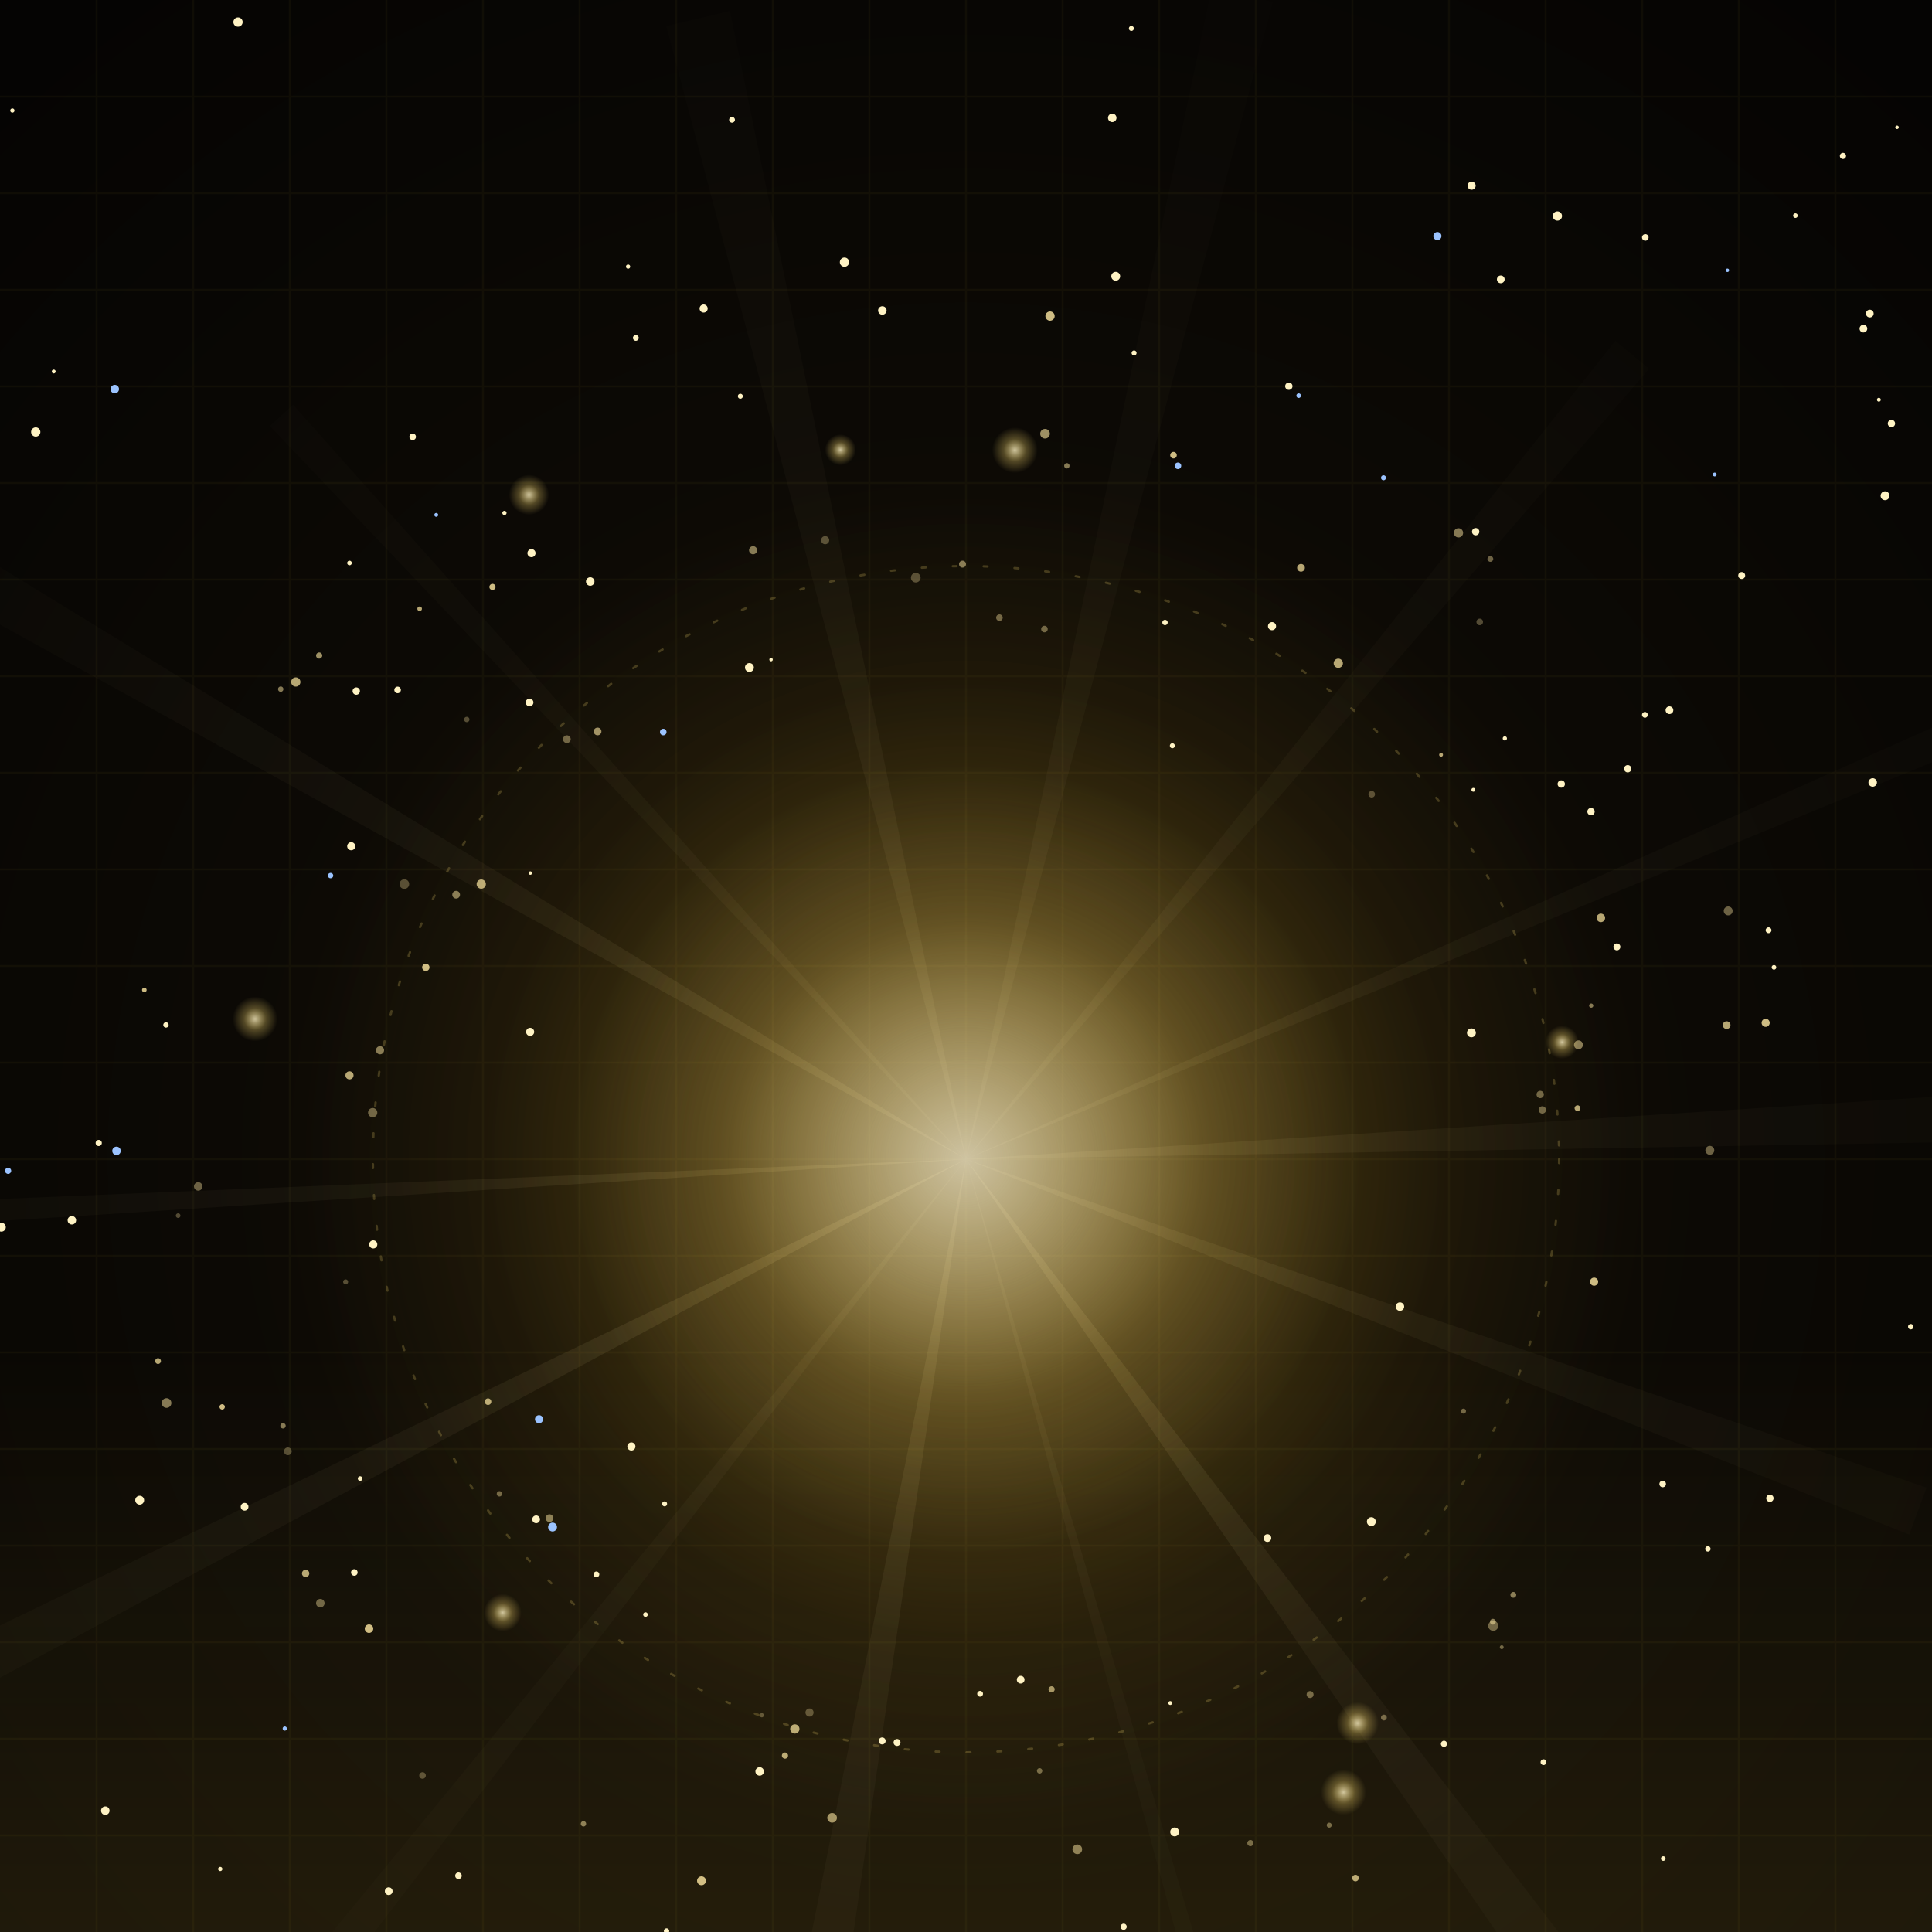
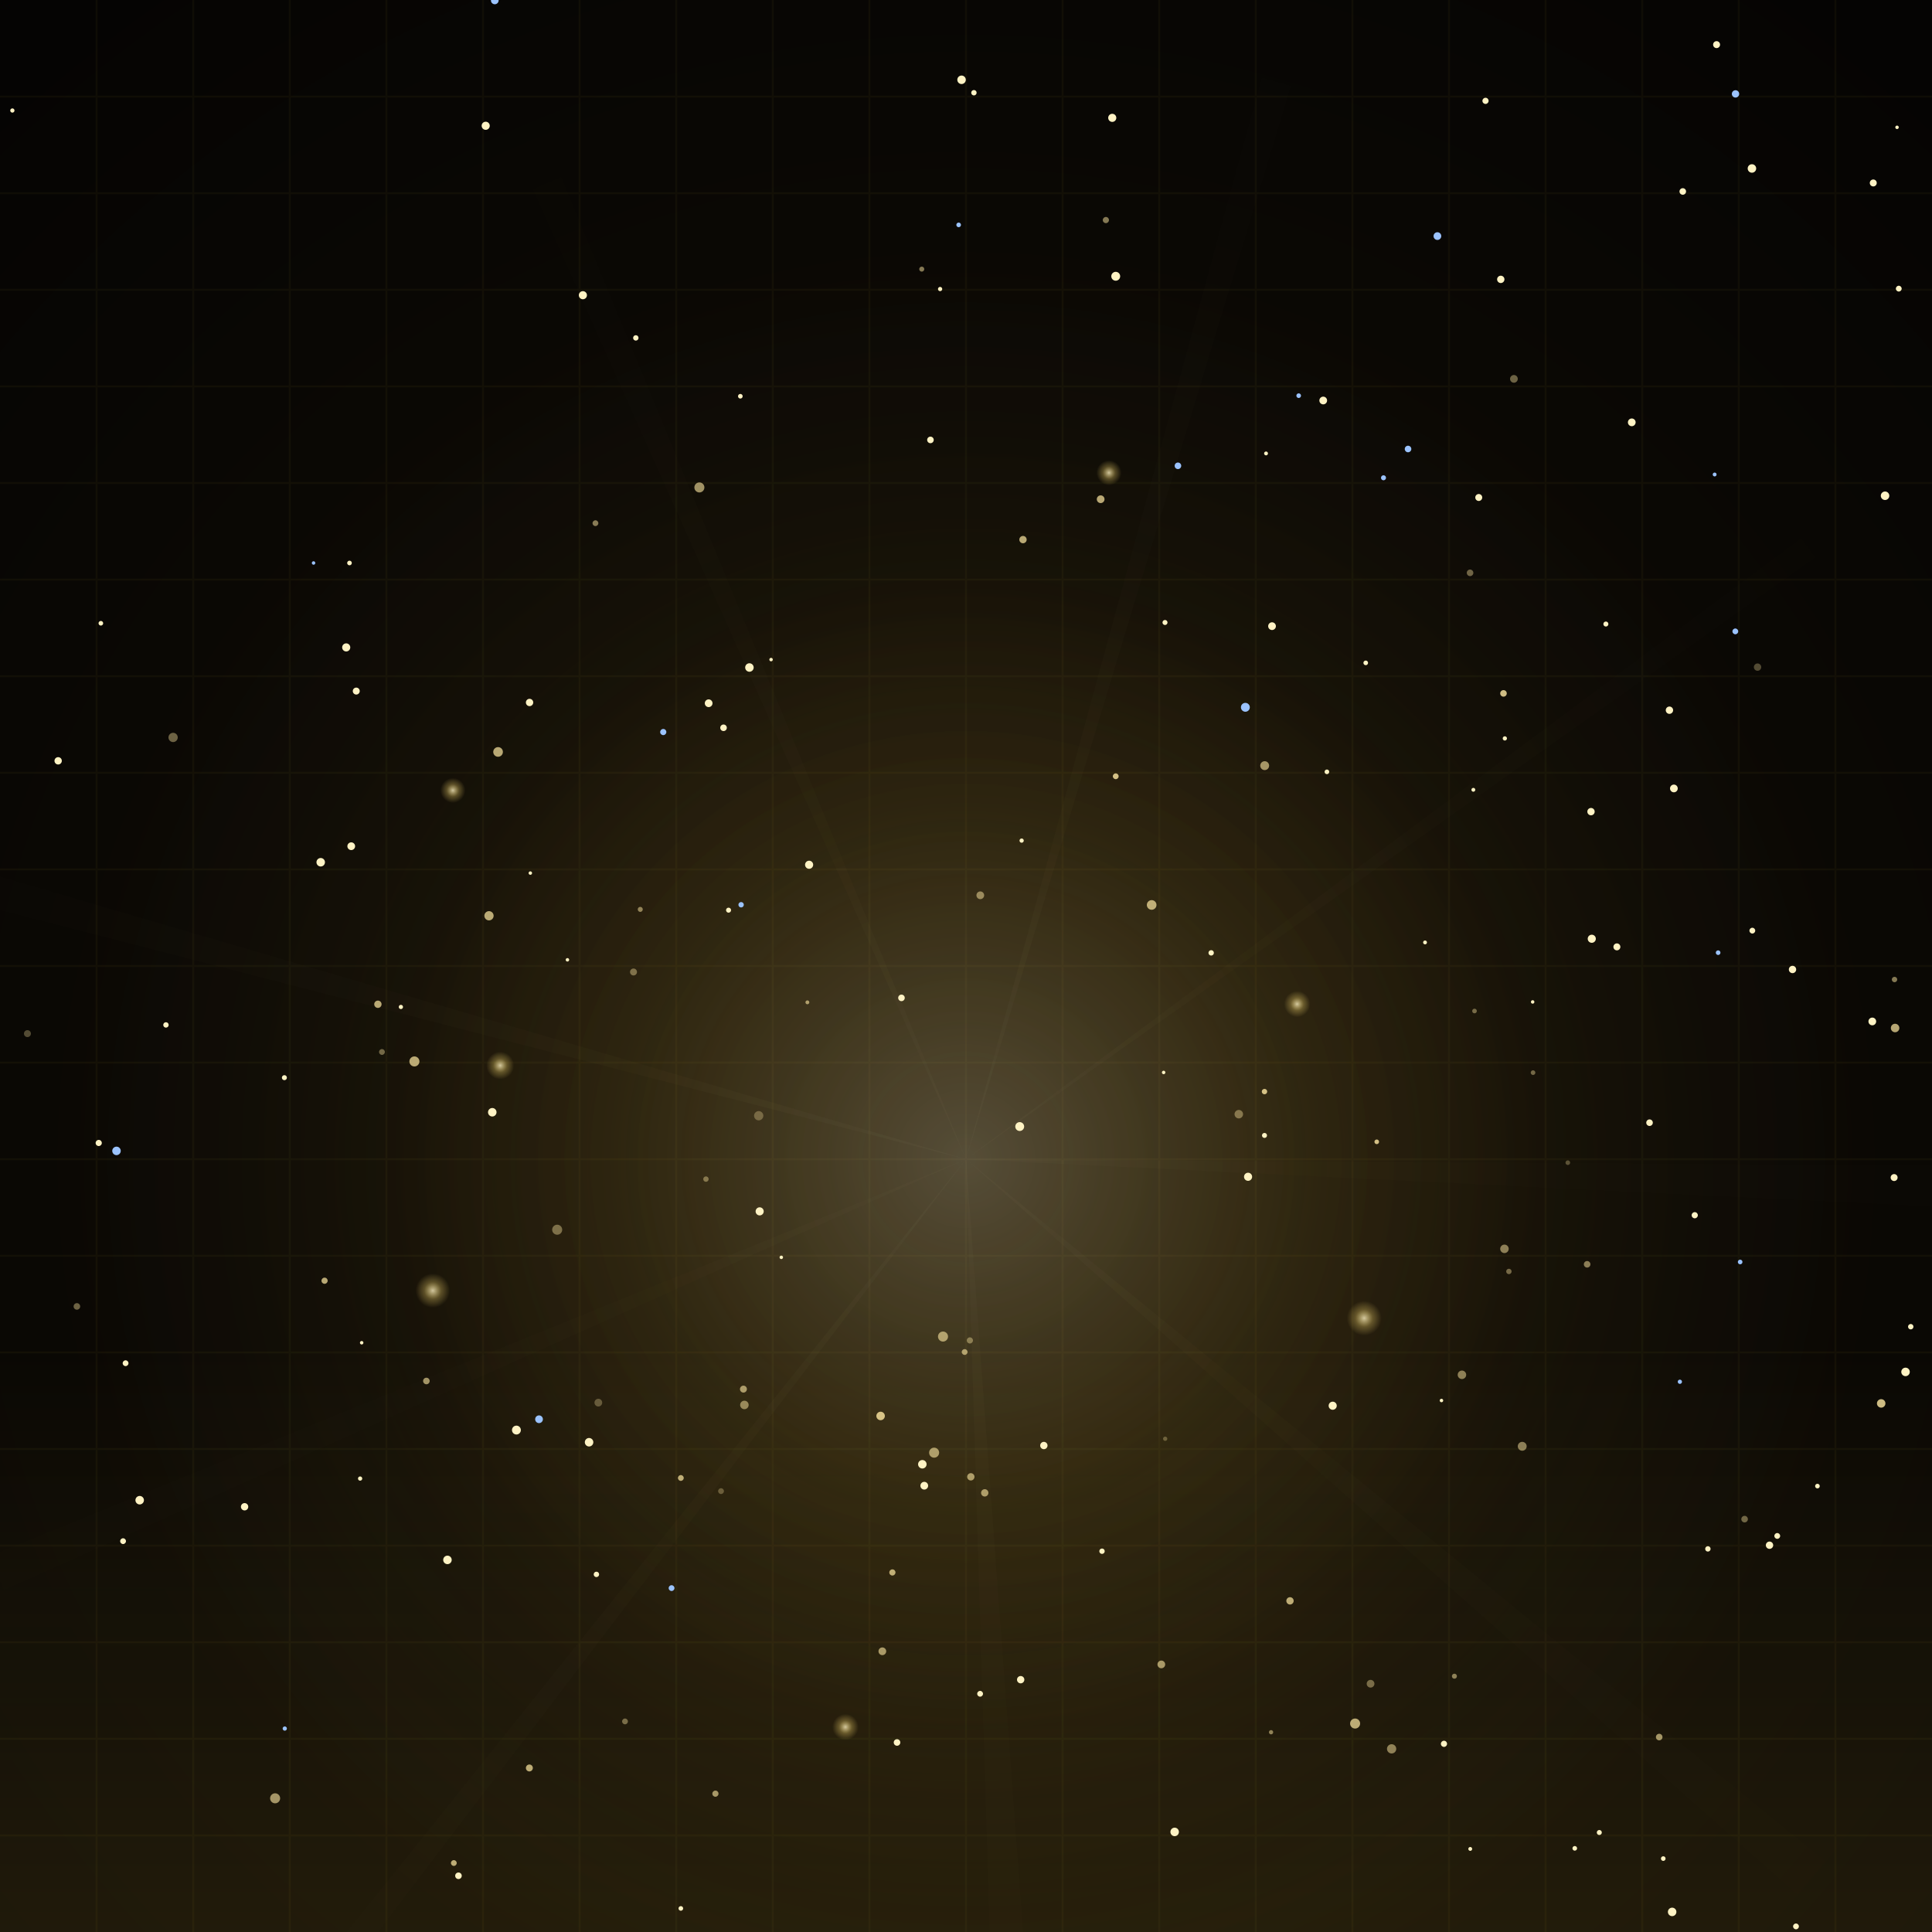
<svg xmlns="http://www.w3.org/2000/svg" viewBox="0 0 1000 1000" width="1000" height="1000" aria-hidden="true">
  <defs>
    <radialGradient id="gBg" cx="0.5" cy="0.6" r=".75">
-       <stop offset="0" stop-color="#241a06" />
+       <stop offset="0" stop-color="#1a1305" />
      <stop offset=".45" stop-color="#0d0a05" />
      <stop offset="1" stop-color="#050403" />
    </radialGradient>
    <radialGradient id="gGlow">
-       <stop offset="0" stop-color="#ffefbe" stop-opacity=".55" />
-       <stop offset=".38" stop-color="#e9bf48" stop-opacity=".22" />
-       <stop offset=".7" stop-color="#d4af37" stop-opacity=".06" />
+       <stop offset="0" stop-color="#ffefbe" stop-opacity=".16" />
+       <stop offset=".42" stop-color="#e9bf48" stop-opacity=".08" />
+       <stop offset=".74" stop-color="#d4af37" stop-opacity=".03" />
      <stop offset="1" stop-color="#d4af37" stop-opacity="0" />
    </radialGradient>
    <radialGradient id="gCore">
-       <stop offset="0" stop-color="#fff6d6" stop-opacity=".5" />
-       <stop offset=".6" stop-color="#f5d76e" stop-opacity=".12" />
+       <stop offset="0" stop-color="#fff6d6" stop-opacity=".12" />
+       <stop offset=".6" stop-color="#f5d76e" stop-opacity=".04" />
      <stop offset="1" stop-color="#f5d76e" stop-opacity="0" />
    </radialGradient>
    <radialGradient id="gSoft">
      <stop offset="0" stop-color="#fff3c4" stop-opacity=".8" />
      <stop offset=".5" stop-color="#f5d76e" stop-opacity=".3" />
      <stop offset="1" stop-color="#f5d76e" stop-opacity="0" />
    </radialGradient>
    <radialGradient id="gRay" cx="0" cy="0" r="700" gradientUnits="userSpaceOnUse">
-       <stop offset="0" stop-color="#ffe9a3" stop-opacity=".16" />
-       <stop offset=".45" stop-color="#ffe9a3" stop-opacity=".05" />
+       <stop offset="0" stop-color="#ffe9a3" stop-opacity=".05" />
+       <stop offset=".45" stop-color="#ffe9a3" stop-opacity=".018" />
      <stop offset="1" stop-color="#ffe9a3" stop-opacity="0" />
    </radialGradient>
    <linearGradient id="gFloor" x1="0" y1="0" x2="0" y2="1">
      <stop offset="0" stop-color="#d4af37" stop-opacity="0" />
      <stop offset="1" stop-color="#d4af37" stop-opacity=".12" />
    </linearGradient>
  </defs>
  <rect width="1000" height="1000" fill="url(#gBg)" />
  <g fill="none" stroke="#d4af37" stroke-width="1" opacity=".045">
    <path d="M50 0V1000" />
    <path d="M100 0V1000" />
    <path d="M150 0V1000" />
    <path d="M200 0V1000" />
    <path d="M250 0V1000" />
    <path d="M300 0V1000" />
    <path d="M350 0V1000" />
    <path d="M400 0V1000" />
    <path d="M450 0V1000" />
    <path d="M500 0V1000" />
    <path d="M550 0V1000" />
    <path d="M600 0V1000" />
    <path d="M650 0V1000" />
    <path d="M700 0V1000" />
    <path d="M750 0V1000" />
    <path d="M800 0V1000" />
    <path d="M850 0V1000" />
    <path d="M900 0V1000" />
    <path d="M950 0V1000" />
    <path d="M0 50H1000" />
    <path d="M0 100H1000" />
    <path d="M0 150H1000" />
    <path d="M0 200H1000" />
    <path d="M0 250H1000" />
    <path d="M0 300H1000" />
    <path d="M0 350H1000" />
    <path d="M0 400H1000" />
    <path d="M0 450H1000" />
    <path d="M0 500H1000" />
    <path d="M0 550H1000" />
    <path d="M0 600H1000" />
    <path d="M0 650H1000" />
    <path d="M0 700H1000" />
    <path d="M0 750H1000" />
    <path d="M0 800H1000" />
    <path d="M0 850H1000" />
    <path d="M0 900H1000" />
    <path d="M0 950H1000" />
  </g>
  <rect x="0" y="700" width="1000" height="300" fill="url(#gFloor)" />
  <g transform="translate(500 600)">
    <g class="rays" fill="url(#gRay)">
-       <path d="M0 0L679.5 -43.8L680.8 -11.8Z" opacity="0.6" />
-       <path d="M0 0L497.2 170L488.2 194.3Z" opacity="0.6" />
-       <path d="M0 0L371 484L345.1 502.8Z" opacity="0.8" />
-       <path d="M0 0L187.1 636.3L173.7 640Z" opacity="0.4" />
-       <path d="M0 0L-97.6 670.8L-132.6 664.8Z" opacity="0.7" />
-       <path d="M0 0L-326.8 427L-340.9 415.8Z" opacity="0.4" />
-       <path d="M0 0L-597.7 320.8L-610.9 294.9Z" opacity="0.9" />
-       <path d="M0 0L-642.8 41.1L-643.6 26.5Z" opacity="0.8" />
-       <path d="M0 0L-536.1 -296.7L-522.4 -320.2Z" opacity="0.7" />
-       <path d="M0 0L-360.3 -379.5L-348.3 -390.5Z" opacity="0.4" />
-       <path d="M0 0L-155.1 -586.5L-122.2 -594.3Z" opacity="0.5" />
-       <path d="M0 0L127.2 -606.5L158.9 -599Z" opacity="0.4" />
-       <path d="M0 0L336.1 -423.6L353.6 -409.1Z" opacity="0.4" />
-       <path d="M0 0L562.2 -251.1L569.5 -234Z" opacity="0.5" />
+       <path d="M0 0L563.7 3.7L563 27.6Z" opacity="0.3" />
+       <path d="M0 0L538.3 439.8L520.6 460.6Z" opacity="0.4" />
+       <path d="M0 0L45.1 609.8L18.7 611.2Z" opacity="0.4" />
+       <path d="M0 0L-332.3 436.6L-343 428.2Z" opacity="0.5" />
+       <path d="M0 0L-498 223.1L-505.5 205.4Z" opacity="0.3" />
+       <path d="M0 0L-586.6 -151.4L-581.4 -170Z" opacity="0.5" />
+       <path d="M0 0L-224.3 -502.1L-209.5 -508.5Z" opacity="0.4" />
+       <path d="M0 0L153.2 -559.8L168.1 -555.5Z" opacity="0.5" />
+       <path d="M0 0L432.3 -321.5L439.6 -311.4Z" opacity="0.4" />
    </g>
-     <circle class="glow" r="355" fill="url(#gGlow)" />
-     <circle r="205" fill="url(#gCore)" />
-     <g class="orbit" fill="none" stroke="#f5d76e" stroke-opacity=".22" stroke-width="1.2" stroke-dasharray="2 14" stroke-linecap="round">
-       <circle r="307" />
-     </g>
+     <circle class="glow" r="470" fill="url(#gGlow)" />
+     <circle r="300" fill="url(#gCore)" />
    <g class="d1" fill="#ffe9a3">
-       <circle cx="-307.1" cy="-24.1" r="2.4" opacity="0.4" />
-       <circle cx="323.6" cy="-79.5" r="1.1" opacity="0.5" />
-       <circle cx="-110.2" cy="-315.2" r="2.1" opacity="0.5" />
-       <circle cx="283.3" cy="225.5" r="1.5" opacity="0.5" />
-       <circle cx="-72.9" cy="-320.4" r="2.1" opacity="0.3" />
-       <circle cx="-258.4" cy="-227.6" r="1.4" opacity="0.3" />
-       <circle cx="-215.6" cy="185.8" r="2" opacity="0.5" />
-       <circle cx="210" cy="-188.9" r="1.7" opacity="0.3" />
-       <circle cx="192.7" cy="-256.7" r="2.4" opacity="0.7" />
-       <circle cx="-319.1" cy="-43.4" r="2.1" opacity="0.7" />
-       <circle cx="17.3" cy="-280.3" r="1.7" opacity="0.4" />
-       <circle cx="-303.3" cy="-56.4" r="2.1" opacity="0.5" />
-       <circle cx="-321.1" cy="63.5" r="1.3" opacity="0.3" />
-       <circle cx="325.1" cy="63.4" r="2.1" opacity="0.8" />
-       <circle cx="-247.4" cy="125.5" r="1.7" opacity="0.7" />
-       <circle cx="317" cy="-59.2" r="2.3" opacity="0.5" />
-       <circle cx="-69.3" cy="340.9" r="2.5" opacity="0.6" />
-       <circle cx="-88.6" cy="294.9" r="2.4" opacity="0.7" />
-       <circle cx="-190.7" cy="-221.4" r="2" opacity="0.6" />
-       <circle cx="173.4" cy="-306.1" r="2" opacity="0.7" />
-       <circle cx="216.3" cy="289" r="1.5" opacity="0.4" />
-       <circle cx="38.1" cy="316.6" r="1.4" opacity="0.4" />
-       <circle cx="-263.9" cy="-136.9" r="2" opacity="0.5" />
-       <circle cx="-105.7" cy="287.8" r="1.1" opacity="0.3" />
-       <circle cx="-81" cy="286.4" r="2.1" opacity="0.3" />
-       <circle cx="-241.5" cy="173.2" r="1.4" opacity="0.4" />
-       <circle cx="57.6" cy="357.2" r="2.5" opacity="0.5" />
-       <circle cx="257.5" cy="130.4" r="1.3" opacity="0.4" />
-       <circle cx="328.6" cy="-124.9" r="2.2" opacity="0.7" />
-       <circle cx="44.3" cy="274.4" r="1.6" opacity="0.6" />
-       <circle cx="-206.6" cy="-217.4" r="2" opacity="0.4" />
-       <circle cx="-26" cy="-301" r="2.5" opacity="0.3" />
-       <circle cx="298.3" cy="-25.5" r="1.9" opacity="0.4" />
-       <circle cx="297.2" cy="-33.5" r="1.9" opacity="0.4" />
-       <circle cx="-279.6" cy="-99.3" r="1.9" opacity="0.8" />
-       <circle cx="-290.7" cy="-142.4" r="2.5" opacity="0.3" />
-       <circle cx="245.9" cy="-209.3" r="1" opacity="0.7" />
-       <circle cx="-93.7" cy="308.7" r="1.6" opacity="0.7" />
-       <circle cx="-250.9" cy="-142.4" r="2.4" opacity="0.7" />
-       <circle cx="40.6" cy="-274.4" r="1.7" opacity="0.4" />
-       <circle cx="-1.8" cy="-308" r="1.8" opacity="0.5" />
-       <circle cx="316.5" cy="-26.4" r="1.5" opacity="0.7" />
-       <circle cx="272.7" cy="239.4" r="1.5" opacity="0.5" />
-       <circle cx="178.1" cy="277.1" r="1.8" opacity="0.4" />
-       <circle cx="52.2" cy="-358.9" r="1.4" opacity="0.5" />
-       <circle cx="272.9" cy="241.5" r="2.6" opacity="0.4" />
+       <circle cx="256.7" cy="111.6" r="2.2" opacity="0.5" />
+       <circle cx="-115.2" cy="119" r="1.8" opacity="0.6" />
+       <circle cx="-172.1" cy="-96.9" r="1.8" opacity="0.4" />
+       <circle cx="-82.1" cy="-81.2" r="1" opacity="0.6" />
+       <circle cx="321.5" cy="54.4" r="1.7" opacity="0.5" />
+       <circle cx="-285.5" cy="-50.6" r="2.6" opacity="0.7" />
+       <circle cx="77.5" cy="-198.2" r="1.5" opacity="0.8" />
+       <circle cx="-147.6" cy="165" r="1.5" opacity="0.7" />
+       <circle cx="101.1" cy="261.5" r="2" opacity="0.6" />
+       <circle cx="154.6" cy="-203.7" r="2.3" opacity="0.6" />
+       <circle cx="263.2" cy="-76.7" r="1.2" opacity="0.4" />
+       <circle cx="-134.6" cy="10.3" r="1.4" opacity="0.4" />
+       <circle cx="2.5" cy="164.4" r="1.9" opacity="0.6" />
+       <circle cx="-126.8" cy="171.8" r="1.5" opacity="0.3" />
+       <circle cx="-0.7" cy="99.8" r="1.5" opacity="0.6" />
+       <circle cx="2" cy="93.8" r="1.6" opacity="0.4" />
+       <circle cx="154.5" cy="-35" r="1.4" opacity="0.8" />
+       <circle cx="103.1" cy="144.7" r="1.1" opacity="0.3" />
+       <circle cx="96.1" cy="-131.6" r="2.5" opacity="0.7" />
+       <circle cx="281" cy="58.1" r="1.4" opacity="0.4" />
+       <circle cx="-43.3" cy="254.7" r="2" opacity="0.6" />
+       <circle cx="-44.2" cy="132.9" r="2.2" opacity="0.8" />
+       <circle cx="-11.9" cy="91.8" r="2.6" opacity="0.6" />
+       <circle cx="-16.5" cy="151.9" r="2.6" opacity="0.6" />
+       <circle cx="9.7" cy="172.7" r="1.9" opacity="0.6" />
+       <circle cx="-304.4" cy="-80.2" r="1.9" opacity="0.7" />
+       <circle cx="-107.3" cy="-22.5" r="2.4" opacity="0.3" />
+       <circle cx="-302.3" cy="-55.5" r="1.5" opacity="0.4" />
+       <circle cx="167.7" cy="228.6" r="1.9" opacity="0.7" />
+       <circle cx="278.7" cy="46.4" r="2.2" opacity="0.5" />
+       <circle cx="-114.7" cy="127.2" r="2.2" opacity="0.5" />
+       <circle cx="-211.6" cy="36.5" r="2.6" opacity="0.4" />
+       <circle cx="293.5" cy="-44.8" r="1.2" opacity="0.4" />
+       <circle cx="-168.6" cy="-129.3" r="1.3" opacity="0.5" />
+       <circle cx="141.2" cy="-23.3" r="2.2" opacity="0.4" />
+       <circle cx="212.6" cy="-9" r="1.2" opacity="0.8" />
+       <circle cx="7.4" cy="-136.6" r="2" opacity="0.5" />
+       <circle cx="-190.3" cy="126" r="2" opacity="0.3" />
+       <circle cx="-246.9" cy="-126" r="2.4" opacity="0.7" />
+       <circle cx="-38.1" cy="213.9" r="1.6" opacity="0.7" />
    </g>
    <g class="d2" fill="#ffe9a3">
-       <circle cx="-334.8" cy="-260.7" r="1.6" opacity="0.6" />
-       <circle cx="-282.8" cy="-284.9" r="1.2" opacity="0.7" />
-       <circle cx="254.9" cy="-324.2" r="2.4" opacity="0.5" />
-       <circle cx="-309" cy="243" r="2.2" opacity="0.8" />
-       <circle cx="-407.8" cy="29.2" r="1.2" opacity="0.3" />
-       <circle cx="-341.8" cy="214.4" r="1.9" opacity="0.7" />
-       <circle cx="201.6" cy="372.1" r="1.7" opacity="0.7" />
-       <circle cx="-385" cy="128.2" r="1.4" opacity="0.8" />
-       <circle cx="-24.2" cy="437.4" r="1.6" opacity="0.8" />
-       <circle cx="188" cy="344.7" r="1.3" opacity="0.4" />
-       <circle cx="-334.2" cy="229.8" r="2.2" opacity="0.4" />
-       <circle cx="-413.8" cy="126.2" r="2.5" opacity="0.5" />
-       <circle cx="413.9" cy="-70.6" r="2.1" opacity="0.8" />
-       <circle cx="40.9" cy="-375.5" r="2.5" opacity="0.6" />
-       <circle cx="-353.5" cy="138" r="1.4" opacity="0.5" />
-       <circle cx="-397.4" cy="14.1" r="2.2" opacity="0.4" />
-       <circle cx="385" cy="-4.6" r="2.3" opacity="0.4" />
-       <circle cx="-346.9" cy="-247" r="2.4" opacity="0.7" />
-       <circle cx="-136.9" cy="373.5" r="2.3" opacity="0.8" />
-       <circle cx="-281.3" cy="319" r="1.7" opacity="0.3" />
-       <circle cx="107.4" cy="-364.4" r="1.7" opacity="0.8" />
-       <circle cx="-354.7" cy="-243.3" r="1.4" opacity="0.5" />
-       <circle cx="-418.2" cy="104.5" r="1.5" opacity="0.7" />
-       <circle cx="-351" cy="151.2" r="2" opacity="0.3" />
-       <circle cx="277.3" cy="252.6" r="1" opacity="0.4" />
-       <circle cx="147.2" cy="354" r="1.6" opacity="0.4" />
-       <circle cx="-198" cy="344" r="1.4" opacity="0.5" />
-       <circle cx="265.9" cy="-278.1" r="1.7" opacity="0.3" />
-       <circle cx="394.5" cy="-128.5" r="2.3" opacity="0.4" />
-       <circle cx="-245.1" cy="-296.2" r="1.6" opacity="0.8" />
-       <circle cx="43.5" cy="-436.4" r="2.4" opacity="0.8" />
-       <circle cx="-425.3" cy="-87.6" r="1.2" opacity="0.8" />
-       <circle cx="393.7" cy="-69.4" r="2" opacity="0.7" />
-       <circle cx="271.4" cy="-310.7" r="1.5" opacity="0.4" />
+       <circle cx="-485.8" cy="-65" r="1.8" opacity="0.3" />
+       <circle cx="-279.3" cy="114.8" r="1.7" opacity="0.6" />
+       <circle cx="-22.9" cy="-460.7" r="1.3" opacity="0.5" />
+       <circle cx="-460.2" cy="76.2" r="1.7" opacity="0.4" />
+       <circle cx="480.6" cy="-93" r="1.4" opacity="0.5" />
+       <circle cx="-65.4" cy="483.5" r="1.3" opacity="0.4" />
+       <circle cx="-332" cy="62.9" r="1.6" opacity="0.7" />
+       <circle cx="278.2" cy="-241.1" r="1.7" opacity="0.8" />
+       <circle cx="-138" cy="-347.7" r="2.6" opacity="0.6" />
+       <circle cx="473.7" cy="126.4" r="2.2" opacity="0.8" />
+       <circle cx="403" cy="186.3" r="1.7" opacity="0.4" />
+       <circle cx="-226" cy="315.1" r="1.8" opacity="0.7" />
+       <circle cx="201.4" cy="292.1" r="2.6" opacity="0.7" />
+       <circle cx="69.7" cy="-341.6" r="2" opacity="0.7" />
+       <circle cx="-265.1" cy="364.3" r="1.5" opacity="0.7" />
+       <circle cx="72.4" cy="-486.1" r="1.6" opacity="0.5" />
+       <circle cx="287.9" cy="148.6" r="2.3" opacity="0.5" />
+       <circle cx="283.6" cy="-403.9" r="2" opacity="0.4" />
+       <circle cx="260.9" cy="-303.5" r="1.7" opacity="0.4" />
+       <circle cx="358.8" cy="299.1" r="1.7" opacity="0.6" />
+       <circle cx="311.5" cy="1.8" r="1.2" opacity="0.3" />
+       <circle cx="252.8" cy="267.6" r="1.3" opacity="0.5" />
+       <circle cx="-176.5" cy="291" r="1.5" opacity="0.4" />
+       <circle cx="220.3" cy="305.2" r="2.4" opacity="0.5" />
+       <circle cx="-242.2" cy="-210.8" r="2.5" opacity="0.7" />
+       <circle cx="209.4" cy="271.5" r="2" opacity="0.4" />
+       <circle cx="480.9" cy="-67.9" r="2.2" opacity="0.7" />
+       <circle cx="409.7" cy="-254.7" r="1.9" opacity="0.3" />
+       <circle cx="-357.6" cy="330.8" r="2.6" opacity="0.6" />
+       <circle cx="-410.4" cy="-218.3" r="2.4" opacity="0.4" />
+       <circle cx="-129.7" cy="328.4" r="1.6" opacity="0.6" />
+       <circle cx="-191.8" cy="-329.2" r="1.5" opacity="0.5" />
+       <circle cx="157.9" cy="296.6" r="1.1" opacity="0.5" />
+       <circle cx="29.5" cy="-320.7" r="1.9" opacity="0.7" />
    </g>
  </g>
  <g class="stars">
-     <circle class="tw" cx="329.1" cy="174.9" r="1.5" fill="#fff3c4" />
-     <circle class="tw" cx="603" cy="322.2" r="1.4" fill="#fff3c4" />
+     <circle class="tw" cx="329.1" cy="174.9" r="1.4" fill="#fff3c4" />
+     <circle class="tw" cx="603" cy="322.2" r="1.3" fill="#fff3c4" />
    <circle class="tw" cx="180.9" cy="291.4" r="1.2" fill="#fff3c4" />
-     <circle class="tw" cx="975.7" cy="256.6" r="2.3" fill="#fff3c4" />
+     <circle class="tw" cx="975.7" cy="256.6" r="2.2" fill="#fff3c4" />
    <circle class="tw" cx="507.3" cy="876.7" r="1.5" fill="#fff3c4" />
    <circle class="tw" cx="577.5" cy="143" r="2.3" fill="#fff3c4" />
    <circle class="tw" cx="716.1" cy="247.3" r="1.3" fill="#9bc3ff" />
-     <circle class="tw" cx="274.1" cy="363.6" r="2" fill="#fff3c4" />
-     <circle class="tw" cx="181.8" cy="438" r="2.1" fill="#fff3c4" />
+     <circle class="tw" cx="274.1" cy="363.6" r="1.9" fill="#fff3c4" />
+     <circle class="tw" cx="181.8" cy="438" r="2" fill="#fff3c4" />
    <circle class="tw" cx="747.4" cy="902.6" r="1.6" fill="#fff3c4" />
-     <circle class="tw" cx="186.4" cy="765.3" r="1.2" fill="#fff3c4" />
+     <circle class="tw" cx="186.4" cy="765.3" r="1.1" fill="#fff3c4" />
    <circle class="tw" cx="836.9" cy="490.1" r="1.8" fill="#fff3c4" />
    <circle class="tw" cx="51.1" cy="591.6" r="1.6" fill="#fff3c4" />
    <circle class="tw" cx="399.1" cy="341.4" r="0.9" fill="#fff3c4" />
-     <circle class="tw" cx="709.8" cy="787.6" r="2.3" fill="#fff3c4" />
-     <circle class="tw" cx="325.1" cy="138" r="1.1" fill="#fff3c4" />
-     <circle class="tw" cx="969.3" cy="405" r="2.2" fill="#fff3c4" />
-     <circle class="tw" cx="123.2" cy="11.4" r="2.4" fill="#fff3c4" />
-     <circle class="tw" cx="967.8" cy="162.3" r="2" fill="#fff3c4" />
-     <circle class="tw" cx="929.3" cy="111.6" r="1.2" fill="#fff3c4" />
-     <circle class="tw" cx="183.4" cy="813.9" r="1.7" fill="#fff3c4" />
-     <circle class="tw" cx="864.1" cy="367.6" r="2" fill="#fff3c4" />
+     <circle class="tw" cx="540.3" cy="748.2" r="1.9" fill="#fff3c4" />
+     <circle class="tw" cx="504.1" cy="48" r="1.4" fill="#fff3c4" />
+     <circle class="tw" cx="466.6" cy="516.5" r="1.7" fill="#fff3c4" />
+     <circle class="tw" cx="844.6" cy="218.6" r="2" fill="#fff3c4" />
+     <circle class="tw" cx="969.1" cy="528.7" r="2" fill="#fff3c4" />
+     <circle class="tw" cx="746.1" cy="724.9" r="0.9" fill="#fff3c4" />
+     <circle class="tw" cx="231.6" cy="807.4" r="2.2" fill="#fff3c4" />
+     <circle class="tw" cx="527.8" cy="583.1" r="2.3" fill="#fff3c4" />
+     <circle class="tw" cx="864.1" cy="367.6" r="1.9" fill="#fff3c4" />
    <circle class="tw" cx="823.5" cy="420.1" r="1.9" fill="#fff3c4" />
    <circle class="tw" cx="762.6" cy="408.8" r="1" fill="#fff3c4" />
    <circle class="tw" cx="887.5" cy="245.6" r="1" fill="#9bc3ff" />
    <circle class="tw" cx="884" cy="801.7" r="1.4" fill="#fff3c4" />
    <circle class="tw" cx="981.9" cy="65.9" r="0.9" fill="#fff3c4" />
    <circle class="tw" cx="274.5" cy="451.9" r="0.9" fill="#fff3c4" />
    <circle class="tw" cx="6.4" cy="57.2" r="1.1" fill="#fff3c4" />
    <circle class="tw" cx="85.9" cy="530.5" r="1.4" fill="#fff3c4" />
-     <circle class="tw" cx="184.4" cy="357.7" r="1.9" fill="#fff3c4" />
-     <circle class="tw" cx="528.3" cy="869.4" r="2" fill="#fff3c4" />
-     <circle class="tw" cx="27.8" cy="192.3" r="1" fill="#fff3c4" />
-     <circle class="tw" cx="201.2" cy="978.9" r="2" fill="#fff3c4" />
-     <circle class="tw" cx="59.4" cy="201.4" r="2.2" fill="#9bc3ff" />
-     <circle class="tw" cx="225.8" cy="266.5" r="1" fill="#9bc3ff" />
-     <circle class="tw" cx="916.1" cy="775.5" r="1.9" fill="#fff3c4" />
-     <circle class="tw" cx="656" cy="796.1" r="2" fill="#fff3c4" />
-     <circle class="tw" cx="953.9" cy="80.7" r="1.6" fill="#fff3c4" />
-     <circle class="tw" cx="894.1" cy="139.9" r="0.9" fill="#9bc3ff" />
-     <circle class="tw" cx="205.8" cy="357.1" r="1.7" fill="#fff3c4" />
-     <circle class="tw" cx="606.8" cy="386" r="1.3" fill="#fff3c4" />
-     <circle class="tw" cx="915.4" cy="481.5" r="1.5" fill="#fff3c4" />
-     <circle class="tw" cx="979" cy="219.2" r="1.9" fill="#fff3c4" />
+     <circle class="tw" cx="184.4" cy="357.7" r="1.8" fill="#fff3c4" />
+     <circle class="tw" cx="528.3" cy="869.4" r="1.9" fill="#fff3c4" />
+     <circle class="tw" cx="404.4" cy="650.8" r="0.9" fill="#fff3c4" />
+     <circle class="tw" cx="900.7" cy="653.2" r="1.2" fill="#9bc3ff" />
+     <circle class="tw" cx="655.3" cy="234.7" r="1" fill="#fff3c4" />
+     <circle class="tw" cx="352.4" cy="987.8" r="1.2" fill="#fff3c4" />
+     <circle class="tw" cx="865.5" cy="989.6" r="2.2" fill="#fff3c4" />
+     <circle class="tw" cx="765.4" cy="257.5" r="1.8" fill="#fff3c4" />
+     <circle class="tw" cx="166" cy="446.3" r="2.2" fill="#fff3c4" />
+     <circle class="tw" cx="254.8" cy="575.7" r="2.2" fill="#fff3c4" />
+     <circle class="tw" cx="815.1" cy="956.7" r="1.2" fill="#fff3c4" />
+     <circle class="tw" cx="919.9" cy="795" r="1.5" fill="#fff3c4" />
+     <circle class="tw" cx="293.7" cy="496.8" r="0.9" fill="#fff3c4" />
+     <circle class="tw" cx="377.1" cy="471.1" r="1.3" fill="#fff3c4" />
+     <circle class="tw" cx="684.9" cy="207.3" r="2" fill="#fff3c4" />
    <circle class="tw" cx="60.3" cy="595.7" r="2.2" fill="#9bc3ff" />
    <circle class="tw" cx="147.4" cy="894.7" r="1.1" fill="#9bc3ff" />
-     <circle class="tw" cx="383.2" cy="205.1" r="1.3" fill="#fff3c4" />
-     <circle class="tw" cx="608" cy="948.2" r="2.3" fill="#fff3c4" />
-     <circle class="tw" cx="464.3" cy="901.9" r="1.8" fill="#fff3c4" />
-     <circle class="tw" cx="575.7" cy="61" r="2.2" fill="#fff3c4" />
-     <circle class="tw" cx="658.4" cy="324.1" r="2.1" fill="#fff3c4" />
+     <circle class="tw" cx="383.2" cy="205.1" r="1.2" fill="#fff3c4" />
+     <circle class="tw" cx="608" cy="948.2" r="2.2" fill="#fff3c4" />
+     <circle class="tw" cx="464.3" cy="901.9" r="1.7" fill="#fff3c4" />
+     <circle class="tw" cx="575.7" cy="61" r="2.1" fill="#fff3c4" />
+     <circle class="tw" cx="658.4" cy="324.1" r="2" fill="#fff3c4" />
    <circle class="tw" cx="672.2" cy="204.8" r="1.2" fill="#9bc3ff" />
-     <circle class="tw" cx="72.3" cy="776.5" r="2.3" fill="#fff3c4" />
+     <circle class="tw" cx="72.3" cy="776.5" r="2.2" fill="#fff3c4" />
    <circle class="tw" cx="989" cy="686.7" r="1.4" fill="#fff3c4" />
    <circle class="tw" cx="860.9" cy="962" r="1.2" fill="#fff3c4" />
-     <circle class="tw" cx="744" cy="122.2" r="2.1" fill="#9bc3ff" />
-     <circle class="tw" cx="126.6" cy="779.9" r="2" fill="#fff3c4" />
-     <circle class="tw" cx="308.7" cy="814.9" r="1.5" fill="#fff3c4" />
-     <circle class="tw" cx="387.9" cy="345.5" r="2.3" fill="#fff3c4" />
+     <circle class="tw" cx="744" cy="122.2" r="2" fill="#9bc3ff" />
+     <circle class="tw" cx="126.6" cy="779.9" r="1.9" fill="#fff3c4" />
+     <circle class="tw" cx="308.7" cy="814.9" r="1.4" fill="#fff3c4" />
+     <circle class="tw" cx="387.9" cy="345.5" r="2.2" fill="#fff3c4" />
    <circle class="tw" cx="778.9" cy="382.2" r="1.1" fill="#fff3c4" />
-     <circle class="tw" cx="776.8" cy="144.6" r="2" fill="#fff3c4" />
-     <circle class="tw" cx="808.1" cy="405.8" r="1.9" fill="#fff3c4" />
-     <circle class="tw" cx="114" cy="967.4" r="1.1" fill="#fff3c4" />
-     <circle class="tw" cx="213.6" cy="226.1" r="1.7" fill="#fff3c4" />
-     <circle class="tw" cx="261.1" cy="265.5" r="1.1" fill="#fff3c4" />
-     <circle class="tw" cx="171.1" cy="453.2" r="1.4" fill="#9bc3ff" />
-     <circle class="tw" cx="275.1" cy="286.3" r="2.1" fill="#fff3c4" />
-     <circle class="tw" cx="37.2" cy="631.6" r="2.2" fill="#fff3c4" />
-     <circle class="tw" cx="345" cy="999.5" r="1.4" fill="#fff3c4" />
-     <circle class="tw" cx="605.7" cy="881.5" r="1" fill="#fff3c4" />
-     <circle class="tw" cx="806.1" cy="111.8" r="2.4" fill="#fff3c4" />
-     <circle class="tw" cx="667.1" cy="199.9" r="1.9" fill="#fff3c4" />
-     <circle class="tw" cx="277.5" cy="786.4" r="2" fill="#fff3c4" />
-     <circle class="tw" cx="286" cy="790.4" r="2.3" fill="#9bc3ff" />
-     <circle class="tw" cx="842.5" cy="397.9" r="1.9" fill="#fff3c4" />
-     <circle class="tw" cx="761.6" cy="534.6" r="2.3" fill="#fff3c4" />
-     <circle class="tw" cx="378.9" cy="62" r="1.5" fill="#fff3c4" />
-     <circle class="tw" cx="587" cy="182.7" r="1.3" fill="#fff3c4" />
-     <circle class="tw" cx="0.7" cy="635.2" r="2.3" fill="#fff3c4" />
-     <circle class="tw" cx="585.6" cy="14.7" r="1.3" fill="#fff3c4" />
-     <circle class="tw" cx="918.2" cy="500.7" r="1.2" fill="#fff3c4" />
-     <circle class="tw" cx="763.8" cy="275.2" r="1.9" fill="#fff3c4" />
-     <circle class="tw" cx="456.7" cy="160.7" r="2.2" fill="#fff3c4" />
-     <circle class="tw" cx="393.2" cy="916.9" r="2.2" fill="#fff3c4" />
-     <circle class="tw" cx="798.9" cy="912.1" r="1.5" fill="#fff3c4" />
-     <circle class="tw" cx="4.2" cy="606" r="1.6" fill="#9bc3ff" />
-     <circle class="tw" cx="274.4" cy="534.1" r="2.1" fill="#fff3c4" />
-     <circle class="tw" cx="761.7" cy="96.1" r="2.1" fill="#fff3c4" />
-     <circle class="tw" cx="305.5" cy="301" r="2.2" fill="#fff3c4" />
-     <circle class="tw" cx="326.8" cy="748.7" r="2.1" fill="#fff3c4" />
-     <circle class="tw" cx="344" cy="778.4" r="1.3" fill="#fff3c4" />
+     <circle class="tw" cx="776.8" cy="144.6" r="1.9" fill="#fff3c4" />
+     <circle class="tw" cx="478.4" cy="769" r="2" fill="#fff3c4" />
+     <circle class="tw" cx="528.8" cy="435.1" r="1.1" fill="#fff3c4" />
+     <circle class="tw" cx="940.7" cy="769.2" r="1.2" fill="#fff3c4" />
+     <circle class="tw" cx="147.2" cy="557.8" r="1.3" fill="#fff3c4" />
+     <circle class="tw" cx="486.6" cy="149.6" r="1.1" fill="#fff3c4" />
+     <circle class="tw" cx="827.8" cy="948.5" r="1.3" fill="#fff3c4" />
+     <circle class="tw" cx="907" cy="481.7" r="1.5" fill="#fff3c4" />
+     <circle class="tw" cx="898.2" cy="326.8" r="1.5" fill="#9bc3ff" />
+     <circle class="tw" cx="347.6" cy="822" r="1.5" fill="#9bc3ff" />
+     <circle class="tw" cx="63.7" cy="797.7" r="1.5" fill="#fff3c4" />
+     <circle class="tw" cx="969.6" cy="94.7" r="1.8" fill="#fff3c4" />
+     <circle class="tw" cx="686.8" cy="399.5" r="1.2" fill="#fff3c4" />
+     <circle class="tw" cx="706.9" cy="343.1" r="1.2" fill="#fff3c4" />
+     <circle class="tw" cx="915.9" cy="799.8" r="1.9" fill="#fff3c4" />
+     <circle class="tw" cx="654.5" cy="587.7" r="1.3" fill="#fff3c4" />
+     <circle class="tw" cx="906.8" cy="87.2" r="2.2" fill="#fff3c4" />
+     <circle class="tw" cx="626.9" cy="493.2" r="1.4" fill="#fff3c4" />
+     <circle class="tw" cx="871" cy="99.1" r="1.7" fill="#fff3c4" />
+     <circle class="tw" cx="187.2" cy="695" r="0.9" fill="#fff3c4" />
+     <circle class="tw" cx="853.8" cy="581.1" r="1.7" fill="#fff3c4" />
+     <circle class="tw" cx="477.4" cy="757.9" r="2.2" fill="#fff3c4" />
+     <circle class="tw" cx="366.8" cy="364" r="2" fill="#fff3c4" />
+     <circle class="tw" cx="768.9" cy="52.2" r="1.6" fill="#fff3c4" />
+     <circle class="tw" cx="898.3" cy="48.6" r="1.9" fill="#9bc3ff" />
+     <circle class="tw" cx="889.3" cy="493.1" r="1.2" fill="#9bc3ff" />
+     <circle class="tw" cx="418.8" cy="447.6" r="2.1" fill="#fff3c4" />
+     <circle class="tw" cx="497.7" cy="41.3" r="2.2" fill="#fff3c4" />
+     <circle class="tw" cx="793.3" cy="518.6" r="0.9" fill="#fff3c4" />
+     <circle class="tw" cx="831.2" cy="323" r="1.3" fill="#fff3c4" />
+     <circle class="tw" cx="866.4" cy="408.1" r="2" fill="#fff3c4" />
+     <circle class="tw" cx="823.9" cy="485.9" r="2.1" fill="#fff3c4" />
+     <circle class="tw" cx="251.4" cy="65.1" r="2.1" fill="#fff3c4" />
    <circle class="tw" cx="237.3" cy="970.9" r="1.7" fill="#fff3c4" />
-     <circle class="tw" cx="334.1" cy="835.7" r="1.2" fill="#fff3c4" />
-     <circle class="tw" cx="851.6" cy="122.9" r="1.7" fill="#fff3c4" />
-     <circle class="tw" cx="851.4" cy="370" r="1.5" fill="#fff3c4" />
-     <circle class="tw" cx="972.5" cy="206.9" r="1" fill="#fff3c4" />
+     <circle class="tw" cx="383.6" cy="468.3" r="1.4" fill="#9bc3ff" />
+     <circle class="tw" cx="301.7" cy="152.8" r="2.1" fill="#fff3c4" />
+     <circle class="tw" cx="179.2" cy="335.1" r="2.1" fill="#fff3c4" />
+     <circle class="tw" cx="267.3" cy="740.2" r="2.3" fill="#fff3c4" />
+     <circle class="tw" cx="888.5" cy="23.1" r="1.8" fill="#fff3c4" />
    <circle class="tw" cx="609.7" cy="241.1" r="1.7" fill="#9bc3ff" />
-     <circle class="tw" cx="343.3" cy="378.9" r="1.7" fill="#9bc3ff" />
-     <circle class="tw" cx="279" cy="734.6" r="2.1" fill="#9bc3ff" />
-     <circle class="tw" cx="364.2" cy="159.7" r="2.1" fill="#fff3c4" />
-     <circle class="tw" cx="901.5" cy="297.9" r="1.8" fill="#fff3c4" />
-     <circle class="tw" cx="456.6" cy="901.1" r="1.8" fill="#fff3c4" />
-     <circle class="tw" cx="54.5" cy="937.2" r="2.2" fill="#fff3c4" />
-     <circle class="tw" cx="724.6" cy="676.3" r="2.2" fill="#fff3c4" />
-     <circle class="tw" cx="437.1" cy="135.7" r="2.4" fill="#fff3c4" />
-     <circle class="tw" cx="860.6" cy="768.1" r="1.7" fill="#fff3c4" />
-     <circle class="tw" cx="18.5" cy="223.6" r="2.4" fill="#fff3c4" />
-     <circle class="tw" cx="964.5" cy="170.1" r="2" fill="#fff3c4" />
-     <circle class="tw" cx="193.2" cy="644.1" r="2.1" fill="#fff3c4" />
-     <circle class="tw" cx="581.6" cy="997.3" r="1.6" fill="#fff3c4" />
-     <circle class="tw" cx="808.5" cy="539.4" r="8.6" fill="url(#gSoft)" />
-     <circle class="tw" cx="702.7" cy="891.9" r="10.9" fill="url(#gSoft)" />
-     <circle class="tw" cx="260.2" cy="834.7" r="9.7" fill="url(#gSoft)" />
-     <circle class="tw" cx="525.3" cy="233" r="11.8" fill="url(#gSoft)" />
-     <circle class="tw" cx="132" cy="527.4" r="11.6" fill="url(#gSoft)" />
-     <circle class="tw" cx="273.8" cy="256.1" r="10.4" fill="url(#gSoft)" />
-     <circle class="tw" cx="435" cy="232.8" r="8" fill="url(#gSoft)" />
-     <circle class="tw" cx="695.4" cy="927.7" r="11.7" fill="url(#gSoft)" />
+     <circle class="tw" cx="343.3" cy="378.9" r="1.6" fill="#9bc3ff" />
+     <circle class="tw" cx="279" cy="734.6" r="2" fill="#9bc3ff" />
+     <circle class="tw" cx="570.4" cy="802.9" r="1.4" fill="#fff3c4" />
+     <circle class="tw" cx="986.3" cy="710.1" r="2.2" fill="#fff3c4" />
+     <circle class="tw" cx="982.8" cy="149.4" r="1.5" fill="#fff3c4" />
+     <circle class="tw" cx="737.6" cy="487.8" r="1" fill="#fff3c4" />
+     <circle class="tw" cx="927.8" cy="501.8" r="1.9" fill="#fff3c4" />
+     <circle class="tw" cx="65" cy="705.6" r="1.5" fill="#fff3c4" />
+     <circle class="tw" cx="646" cy="609.1" r="2.1" fill="#fff3c4" />
+     <circle class="tw" cx="602.3" cy="555.1" r="0.9" fill="#fff3c4" />
+     <circle class="tw" cx="644.6" cy="366.1" r="2.3" fill="#9bc3ff" />
+     <circle class="tw" cx="52.2" cy="322.6" r="1.2" fill="#fff3c4" />
+     <circle class="tw" cx="728.8" cy="232.4" r="1.7" fill="#9bc3ff" />
+     <circle class="tw" cx="496.2" cy="116.4" r="1.2" fill="#9bc3ff" />
+     <circle class="tw" cx="207.5" cy="521.2" r="1.1" fill="#fff3c4" />
+     <circle class="tw" cx="374.5" cy="376.7" r="1.7" fill="#fff3c4" />
+     <circle class="tw" cx="761" cy="957" r="1" fill="#fff3c4" />
+     <circle class="tw" cx="929.6" cy="997.1" r="1.5" fill="#fff3c4" />
+     <circle class="tw" cx="980.4" cy="609.5" r="1.8" fill="#fff3c4" />
+     <circle class="tw" cx="869.5" cy="715.2" r="1.1" fill="#9bc3ff" />
+     <circle class="tw" cx="304.9" cy="746.5" r="2.2" fill="#fff3c4" />
+     <circle class="tw" cx="30.1" cy="393.8" r="1.9" fill="#fff3c4" />
+     <circle class="tw" cx="256.1" cy="0.2" r="2" fill="#9bc3ff" />
+     <circle class="tw" cx="877.2" cy="629" r="1.6" fill="#fff3c4" />
+     <circle class="tw" cx="393.2" cy="627" r="2.1" fill="#fff3c4" />
+     <circle class="tw" cx="689.8" cy="727.6" r="2.1" fill="#fff3c4" />
+     <circle class="tw" cx="162.3" cy="291.4" r="0.9" fill="#9bc3ff" />
+     <circle class="tw" cx="481.6" cy="227.7" r="1.7" fill="#fff3c4" />
+     <circle class="tw" cx="234.4" cy="409.1" r="6.5" fill="url(#gSoft)" />
+     <circle class="tw" cx="258.9" cy="551.5" r="7.2" fill="url(#gSoft)" />
+     <circle class="tw" cx="437.6" cy="893.9" r="6.8" fill="url(#gSoft)" />
+     <circle class="tw" cx="224" cy="668" r="8.9" fill="url(#gSoft)" />
+     <circle class="tw" cx="574" cy="244.7" r="6.5" fill="url(#gSoft)" />
+     <circle class="tw" cx="671.4" cy="519.7" r="6.8" fill="url(#gSoft)" />
+     <circle class="tw" cx="706.1" cy="682.3" r="9" fill="url(#gSoft)" />
  </g>
</svg>
